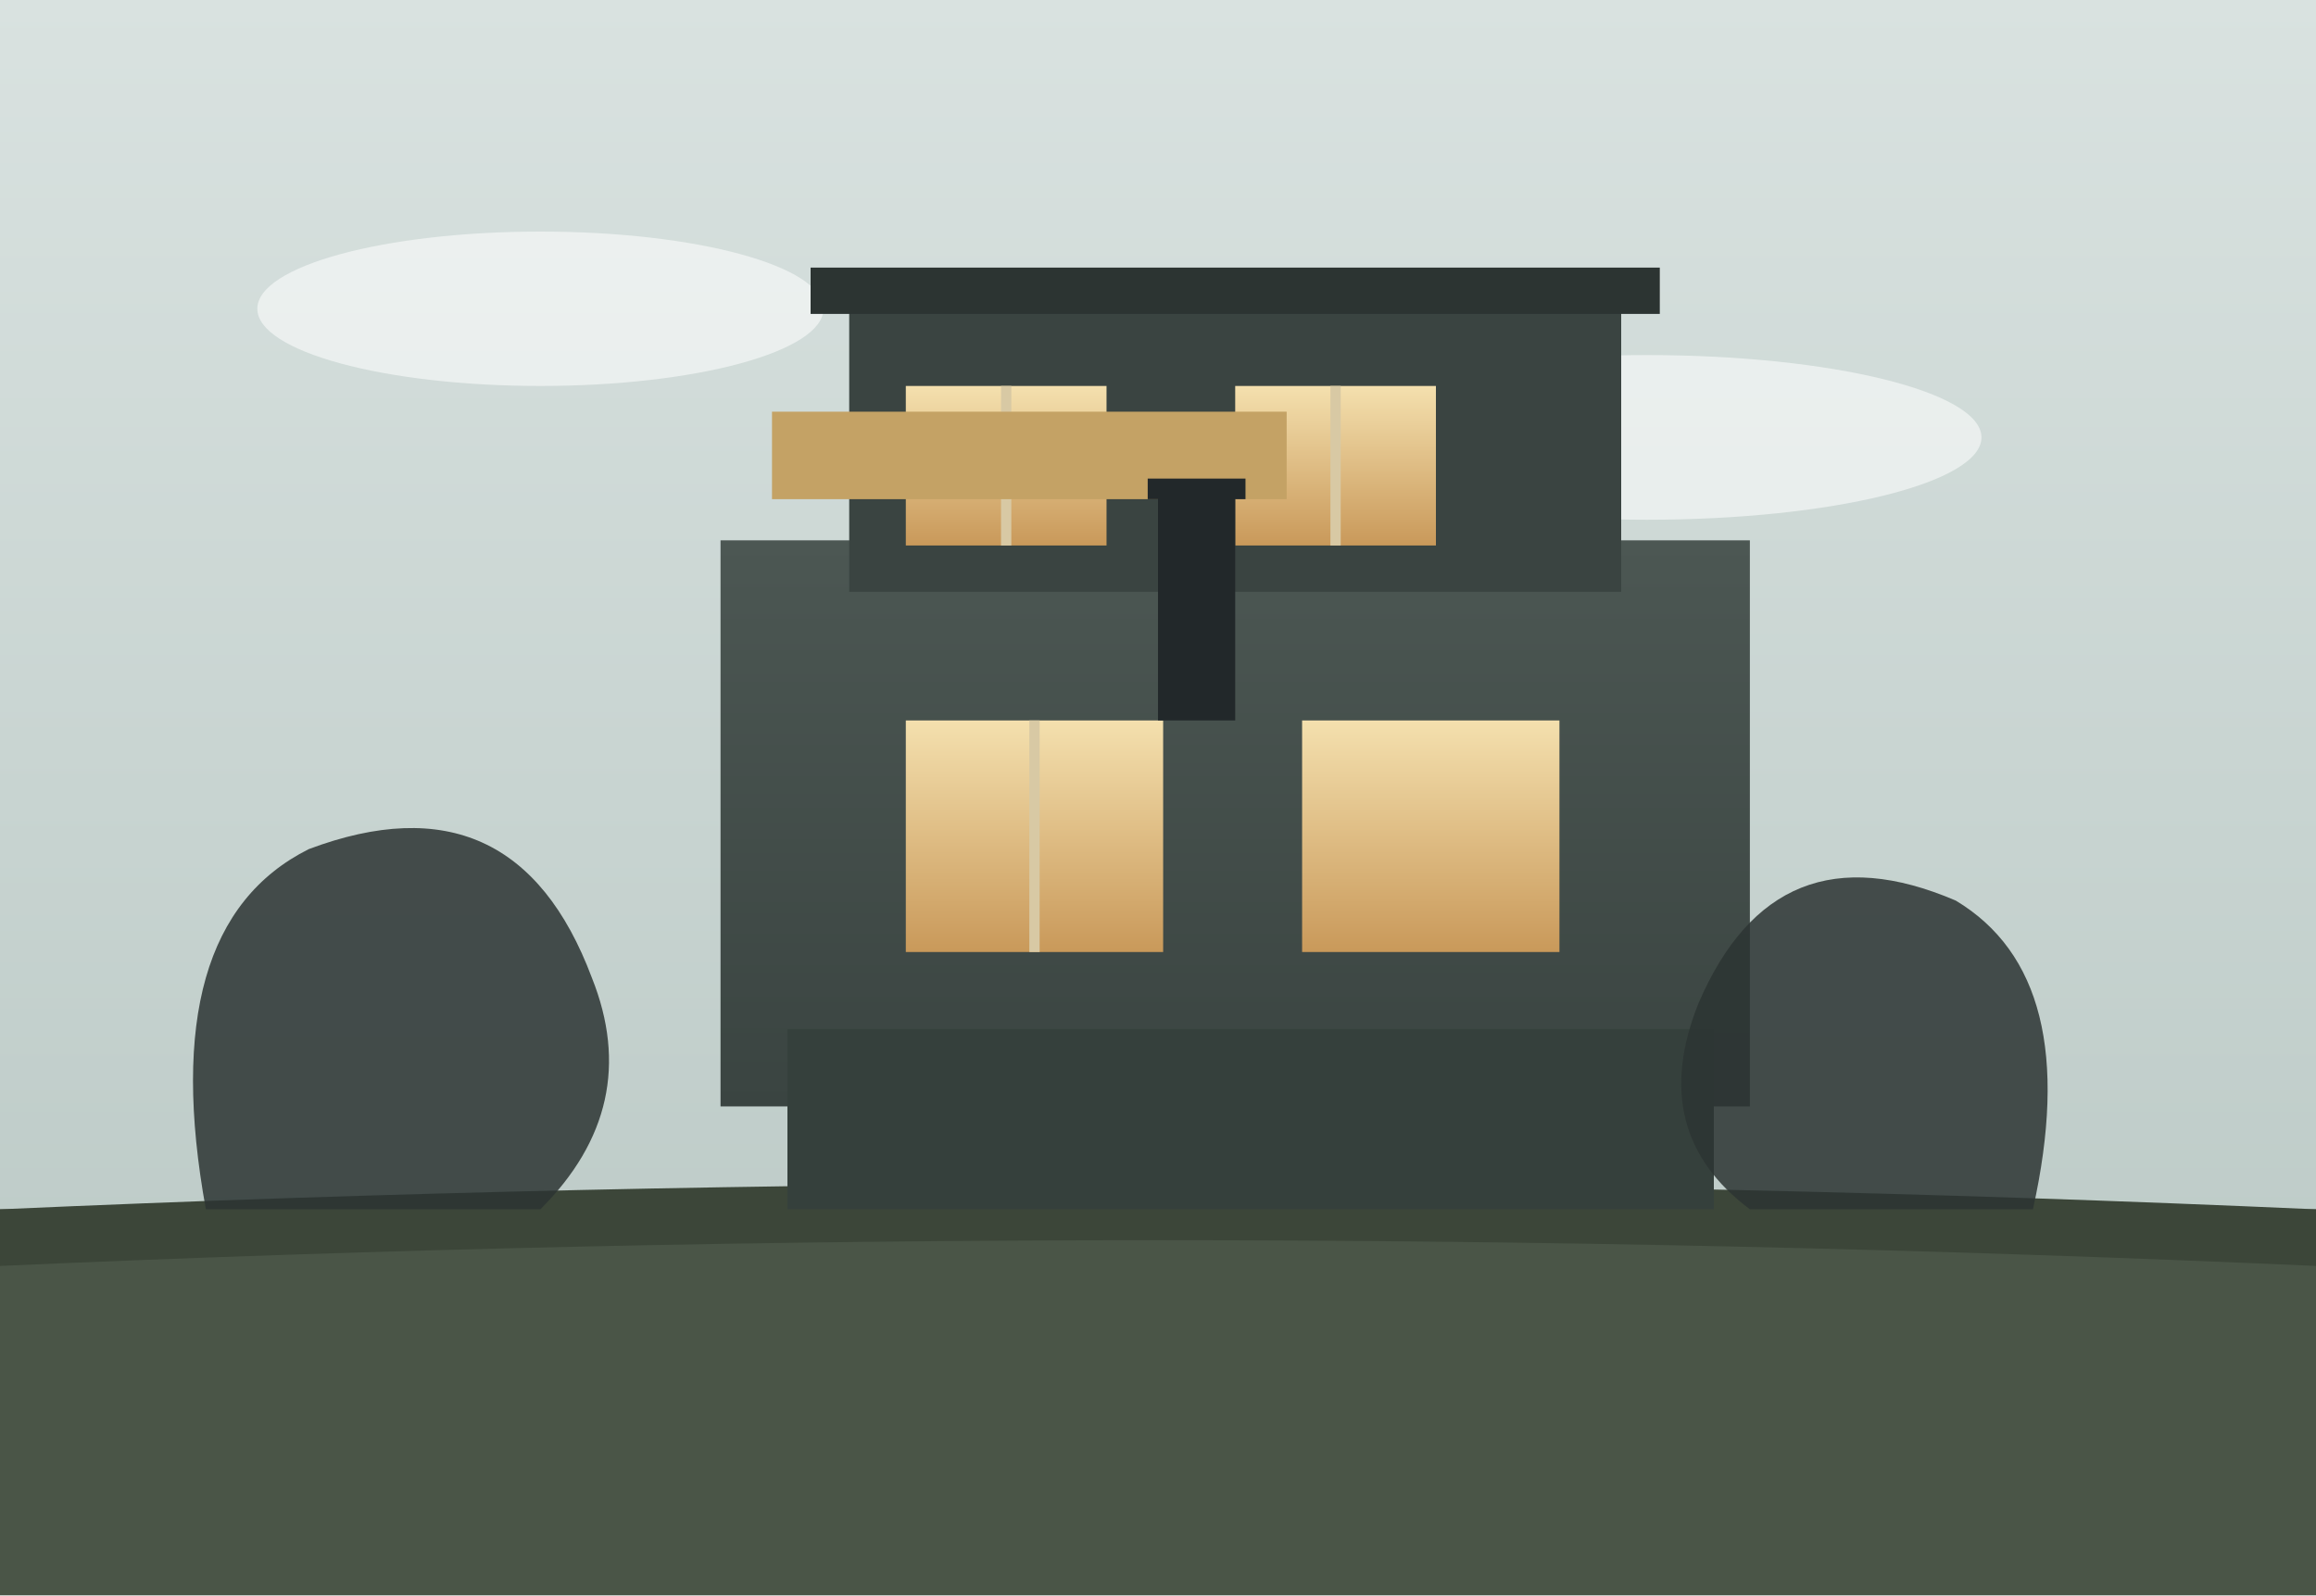
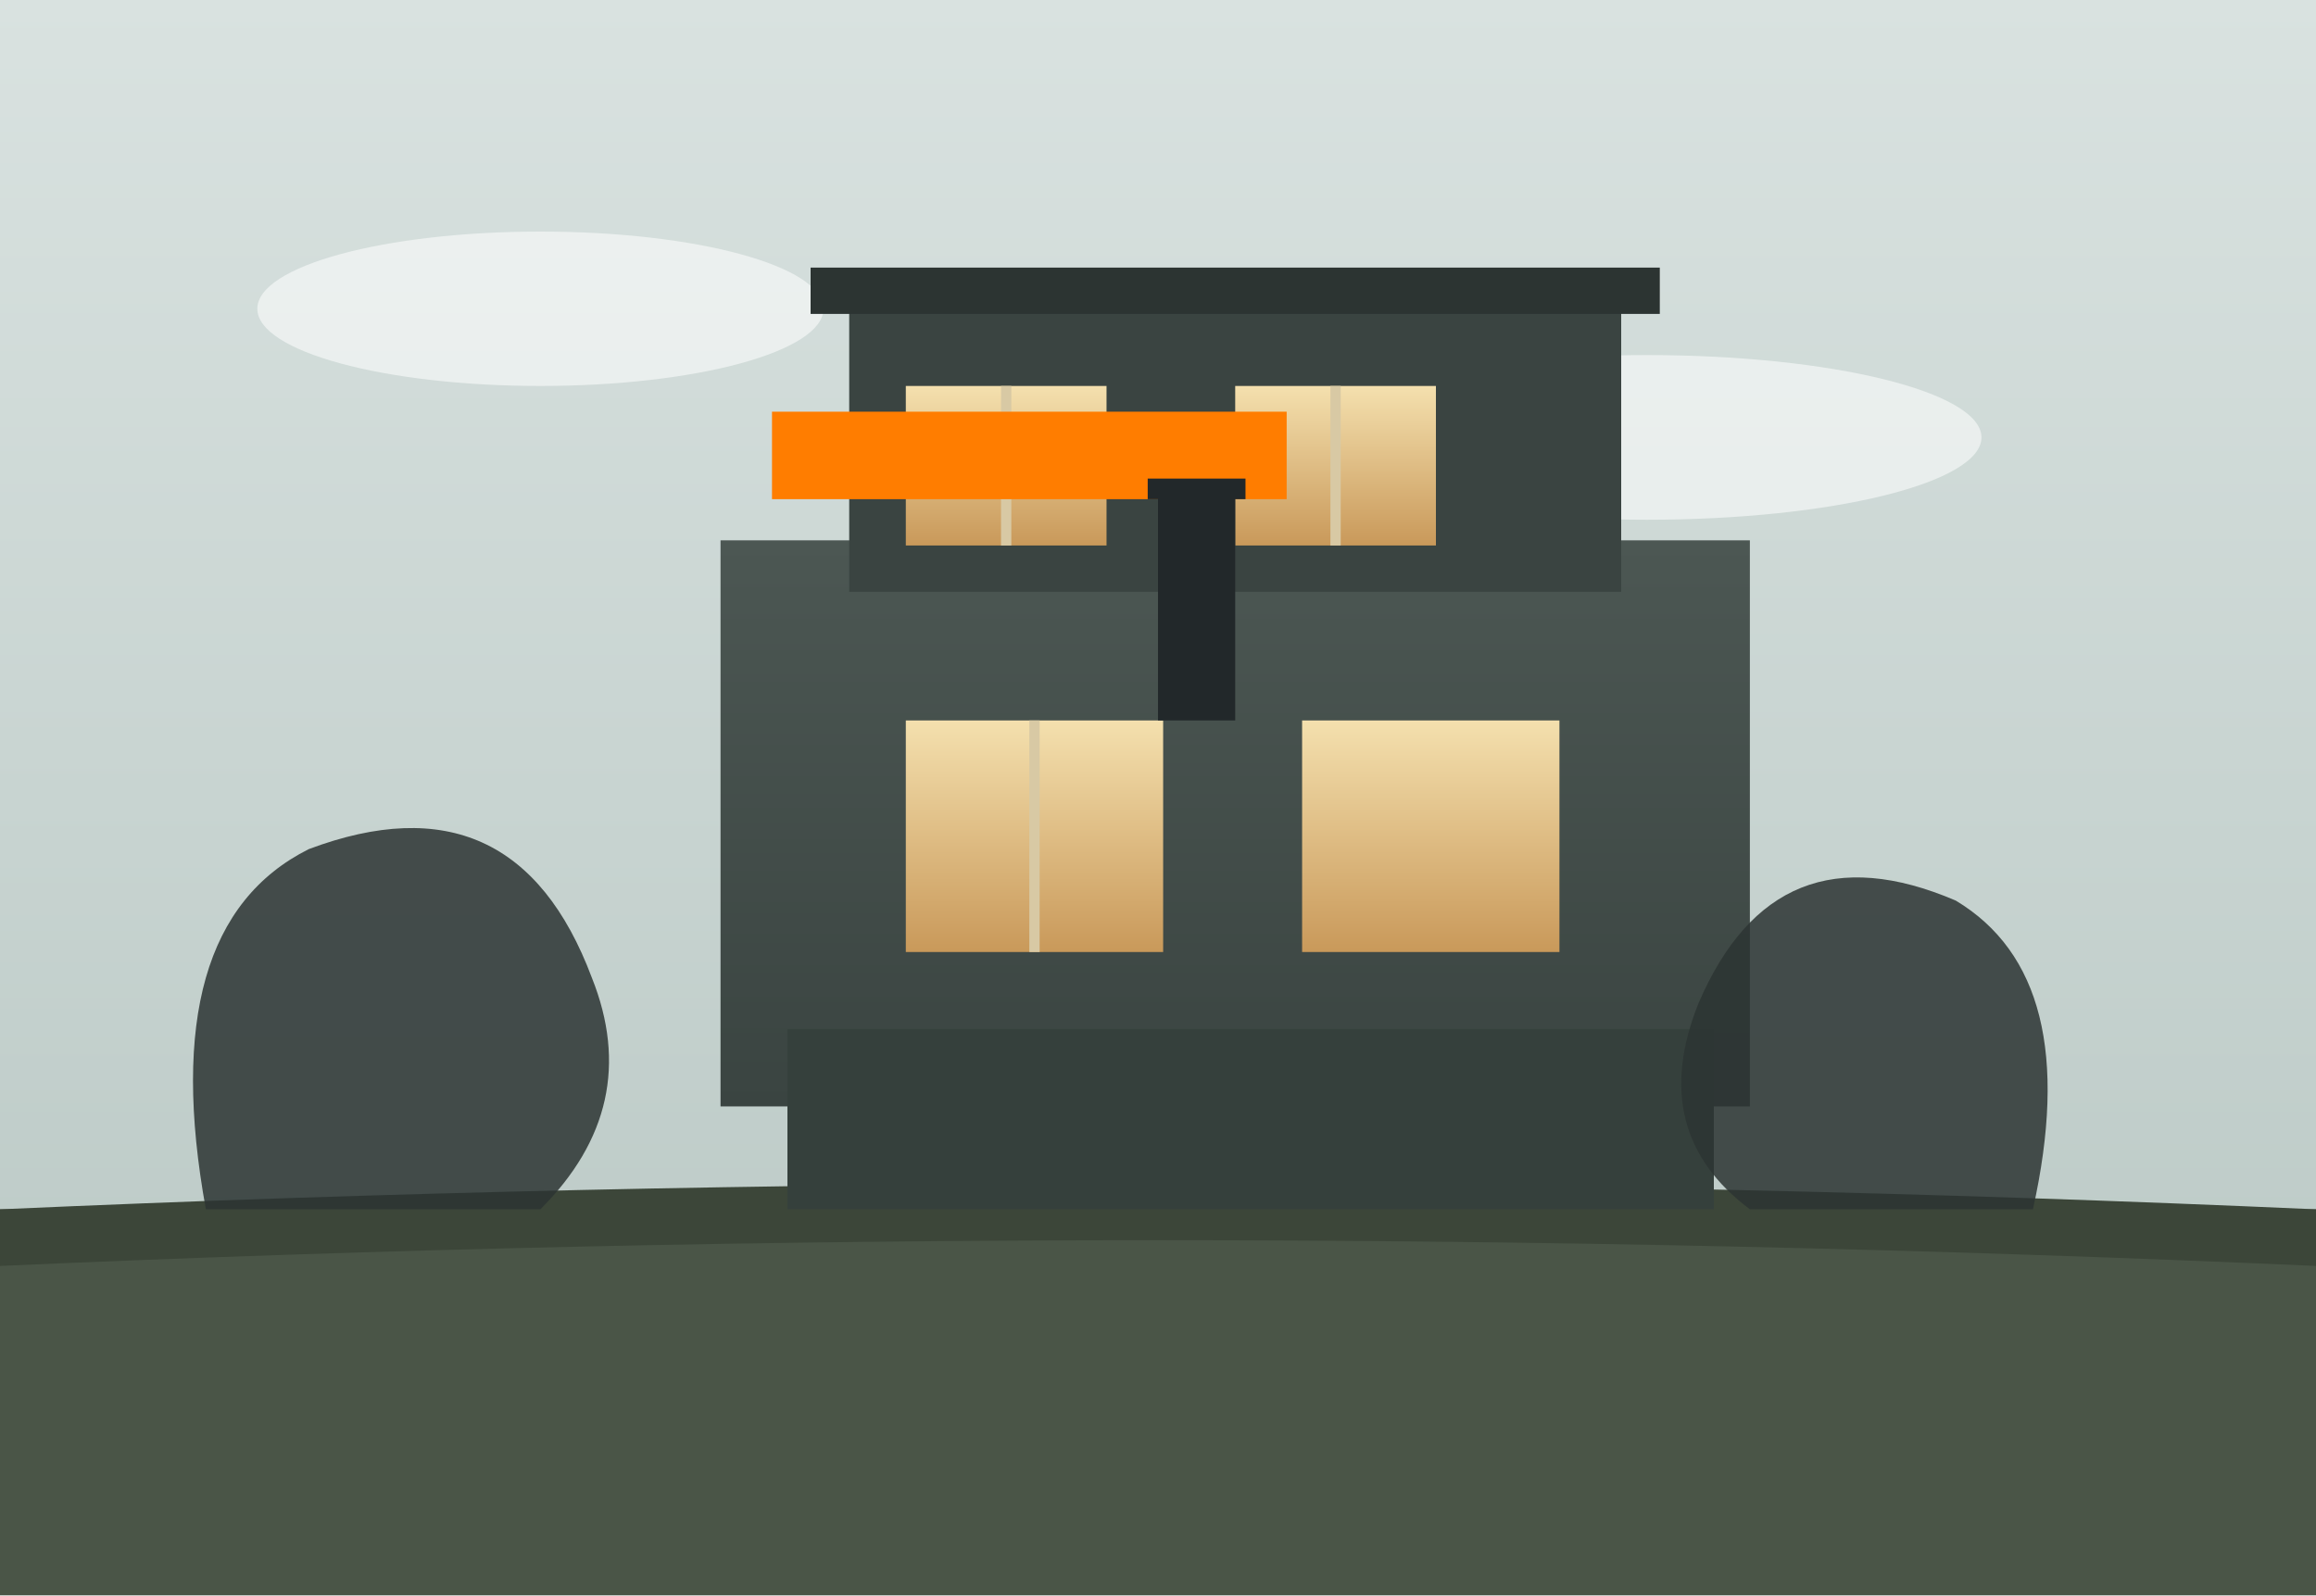
<svg xmlns="http://www.w3.org/2000/svg" viewBox="0 0 900 620" preserveAspectRatio="xMidYMid slice">
  <defs>
    <linearGradient id="psk1" x1="0" y1="0" x2="0" y2="1">
      <stop offset="0" stop-color="#d9e2e0" />
      <stop offset="1" stop-color="#b7c6c2" />
    </linearGradient>
    <linearGradient id="pwall1" x1="0" y1="0" x2="0" y2="1">
      <stop offset="0" stop-color="#4c5753" />
      <stop offset="1" stop-color="#3a4441" />
    </linearGradient>
    <linearGradient id="pw1" x1="0" y1="0" x2="0" y2="1">
      <stop offset="0" stop-color="#f4e0ae" />
      <stop offset="1" stop-color="#c9995a" />
    </linearGradient>
  </defs>
  <rect width="900" height="620" fill="url(#psk1)" />
  <g fill="#ffffff" opacity="0.55">
    <ellipse cx="210" cy="120" rx="110" ry="30" />
    <ellipse cx="640" cy="170" rx="130" ry="32" />
  </g>
  <rect y="470" width="900" height="150" fill="#4a5547" />
  <path d="M0 470 Q450 450 900 470 L900 492 Q450 472 0 492 Z" fill="#3c4639" />
  <rect x="280" y="210" width="400" height="220" fill="url(#pwall1)" />
  <rect x="330" y="120" width="300" height="110" fill="#3a4441" />
  <rect x="315" y="104" width="330" height="18" fill="#2c3432" />
  <rect x="306" y="400" width="360" height="70" fill="#35403c" />
  <rect x="352" y="150" width="78" height="62" fill="url(#pw1)" />
  <rect x="480" y="150" width="78" height="62" fill="url(#pw1)" />
  <line x1="391" y1="150" x2="391" y2="212" stroke="#d8c9a4" stroke-width="4" />
  <line x1="519" y1="150" x2="519" y2="212" stroke="#d8c9a4" stroke-width="4" />
  <rect x="352" y="280" width="100" height="90" fill="url(#pw1)" />
  <rect x="506" y="280" width="100" height="90" fill="url(#pw1)" />
  <line x1="402" y1="280" x2="402" y2="370" stroke="#d8c9a4" stroke-width="4" />
-   <rect x="300" y="160" width="200" height="34" fill="#c4a265" />
+   <rect x="300" y="160" width="200" height="34" fill="#ff7d00" />
  <rect x="450" y="190" width="30" height="90" fill="#22282a" />
  <rect x="446" y="186" width="38" height="8" fill="#22282a" />
  <g fill="#2c3432" opacity="0.85">
    <path d="M80 470 Q60 360 120 330 Q200 300 230 380 Q250 430 210 470 Z" />
    <path d="M790 470 Q810 380 760 350 Q690 320 660 390 Q640 440 680 470 Z" />
  </g>
</svg>
